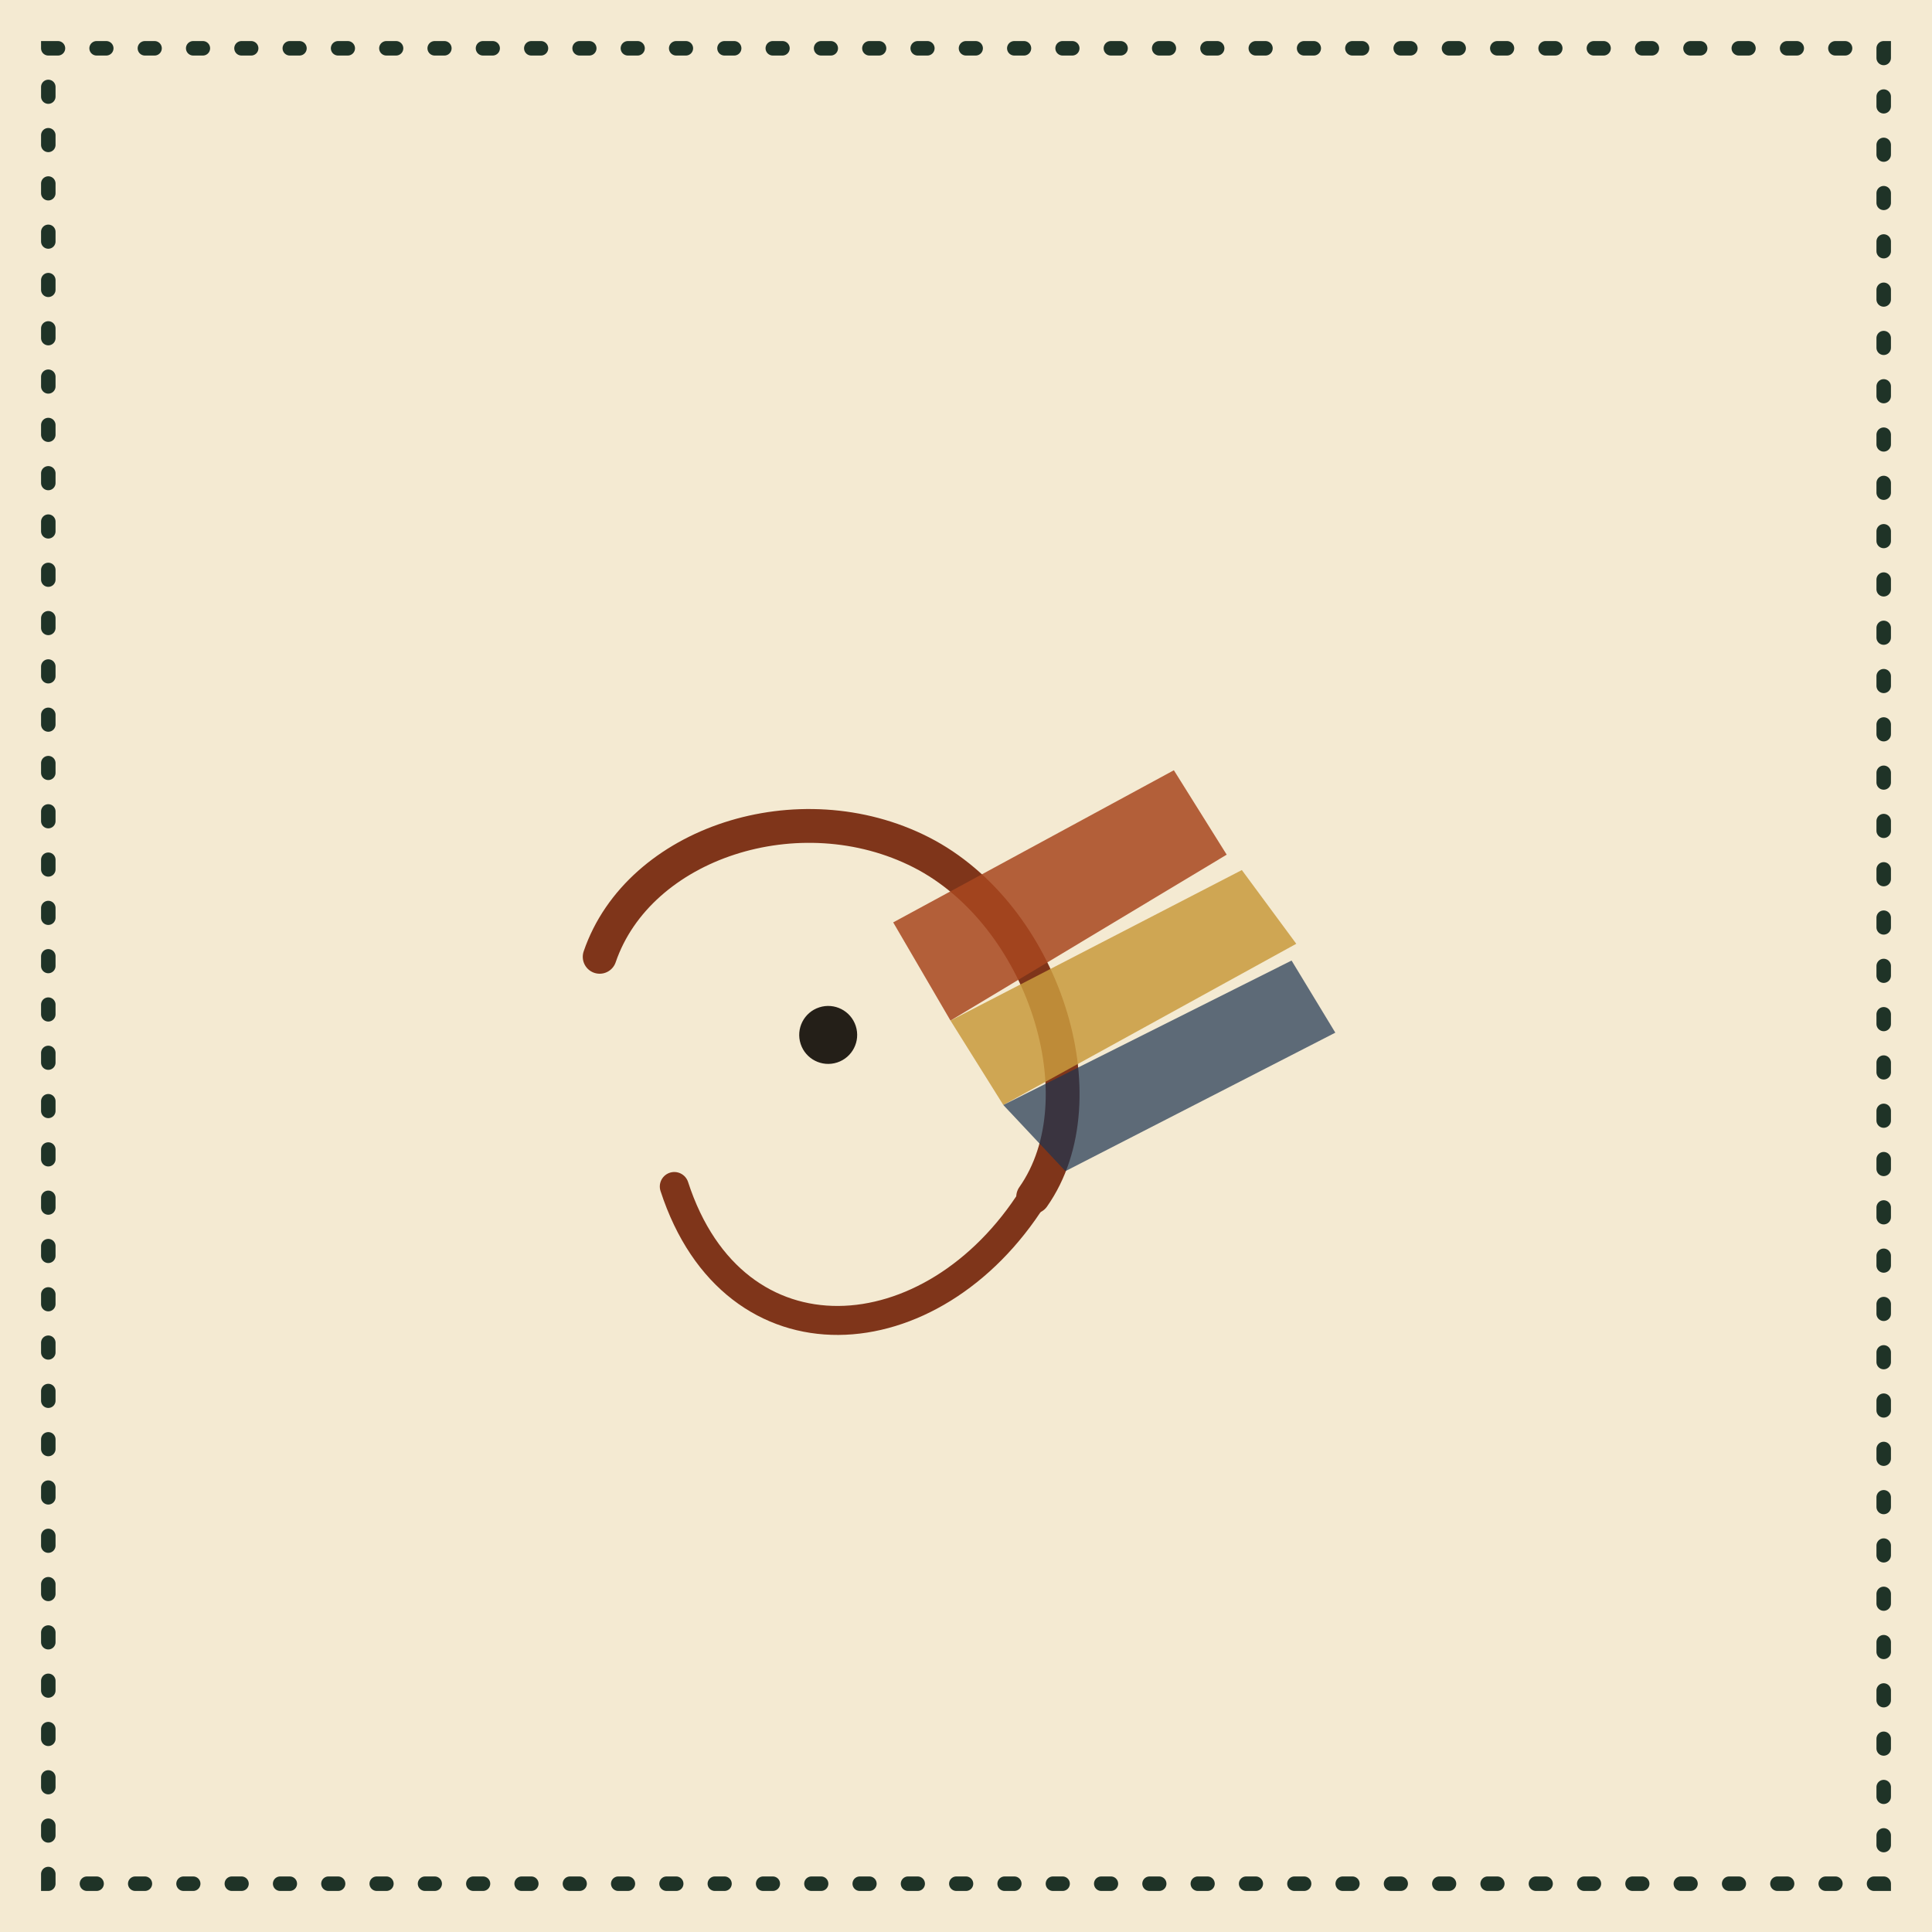
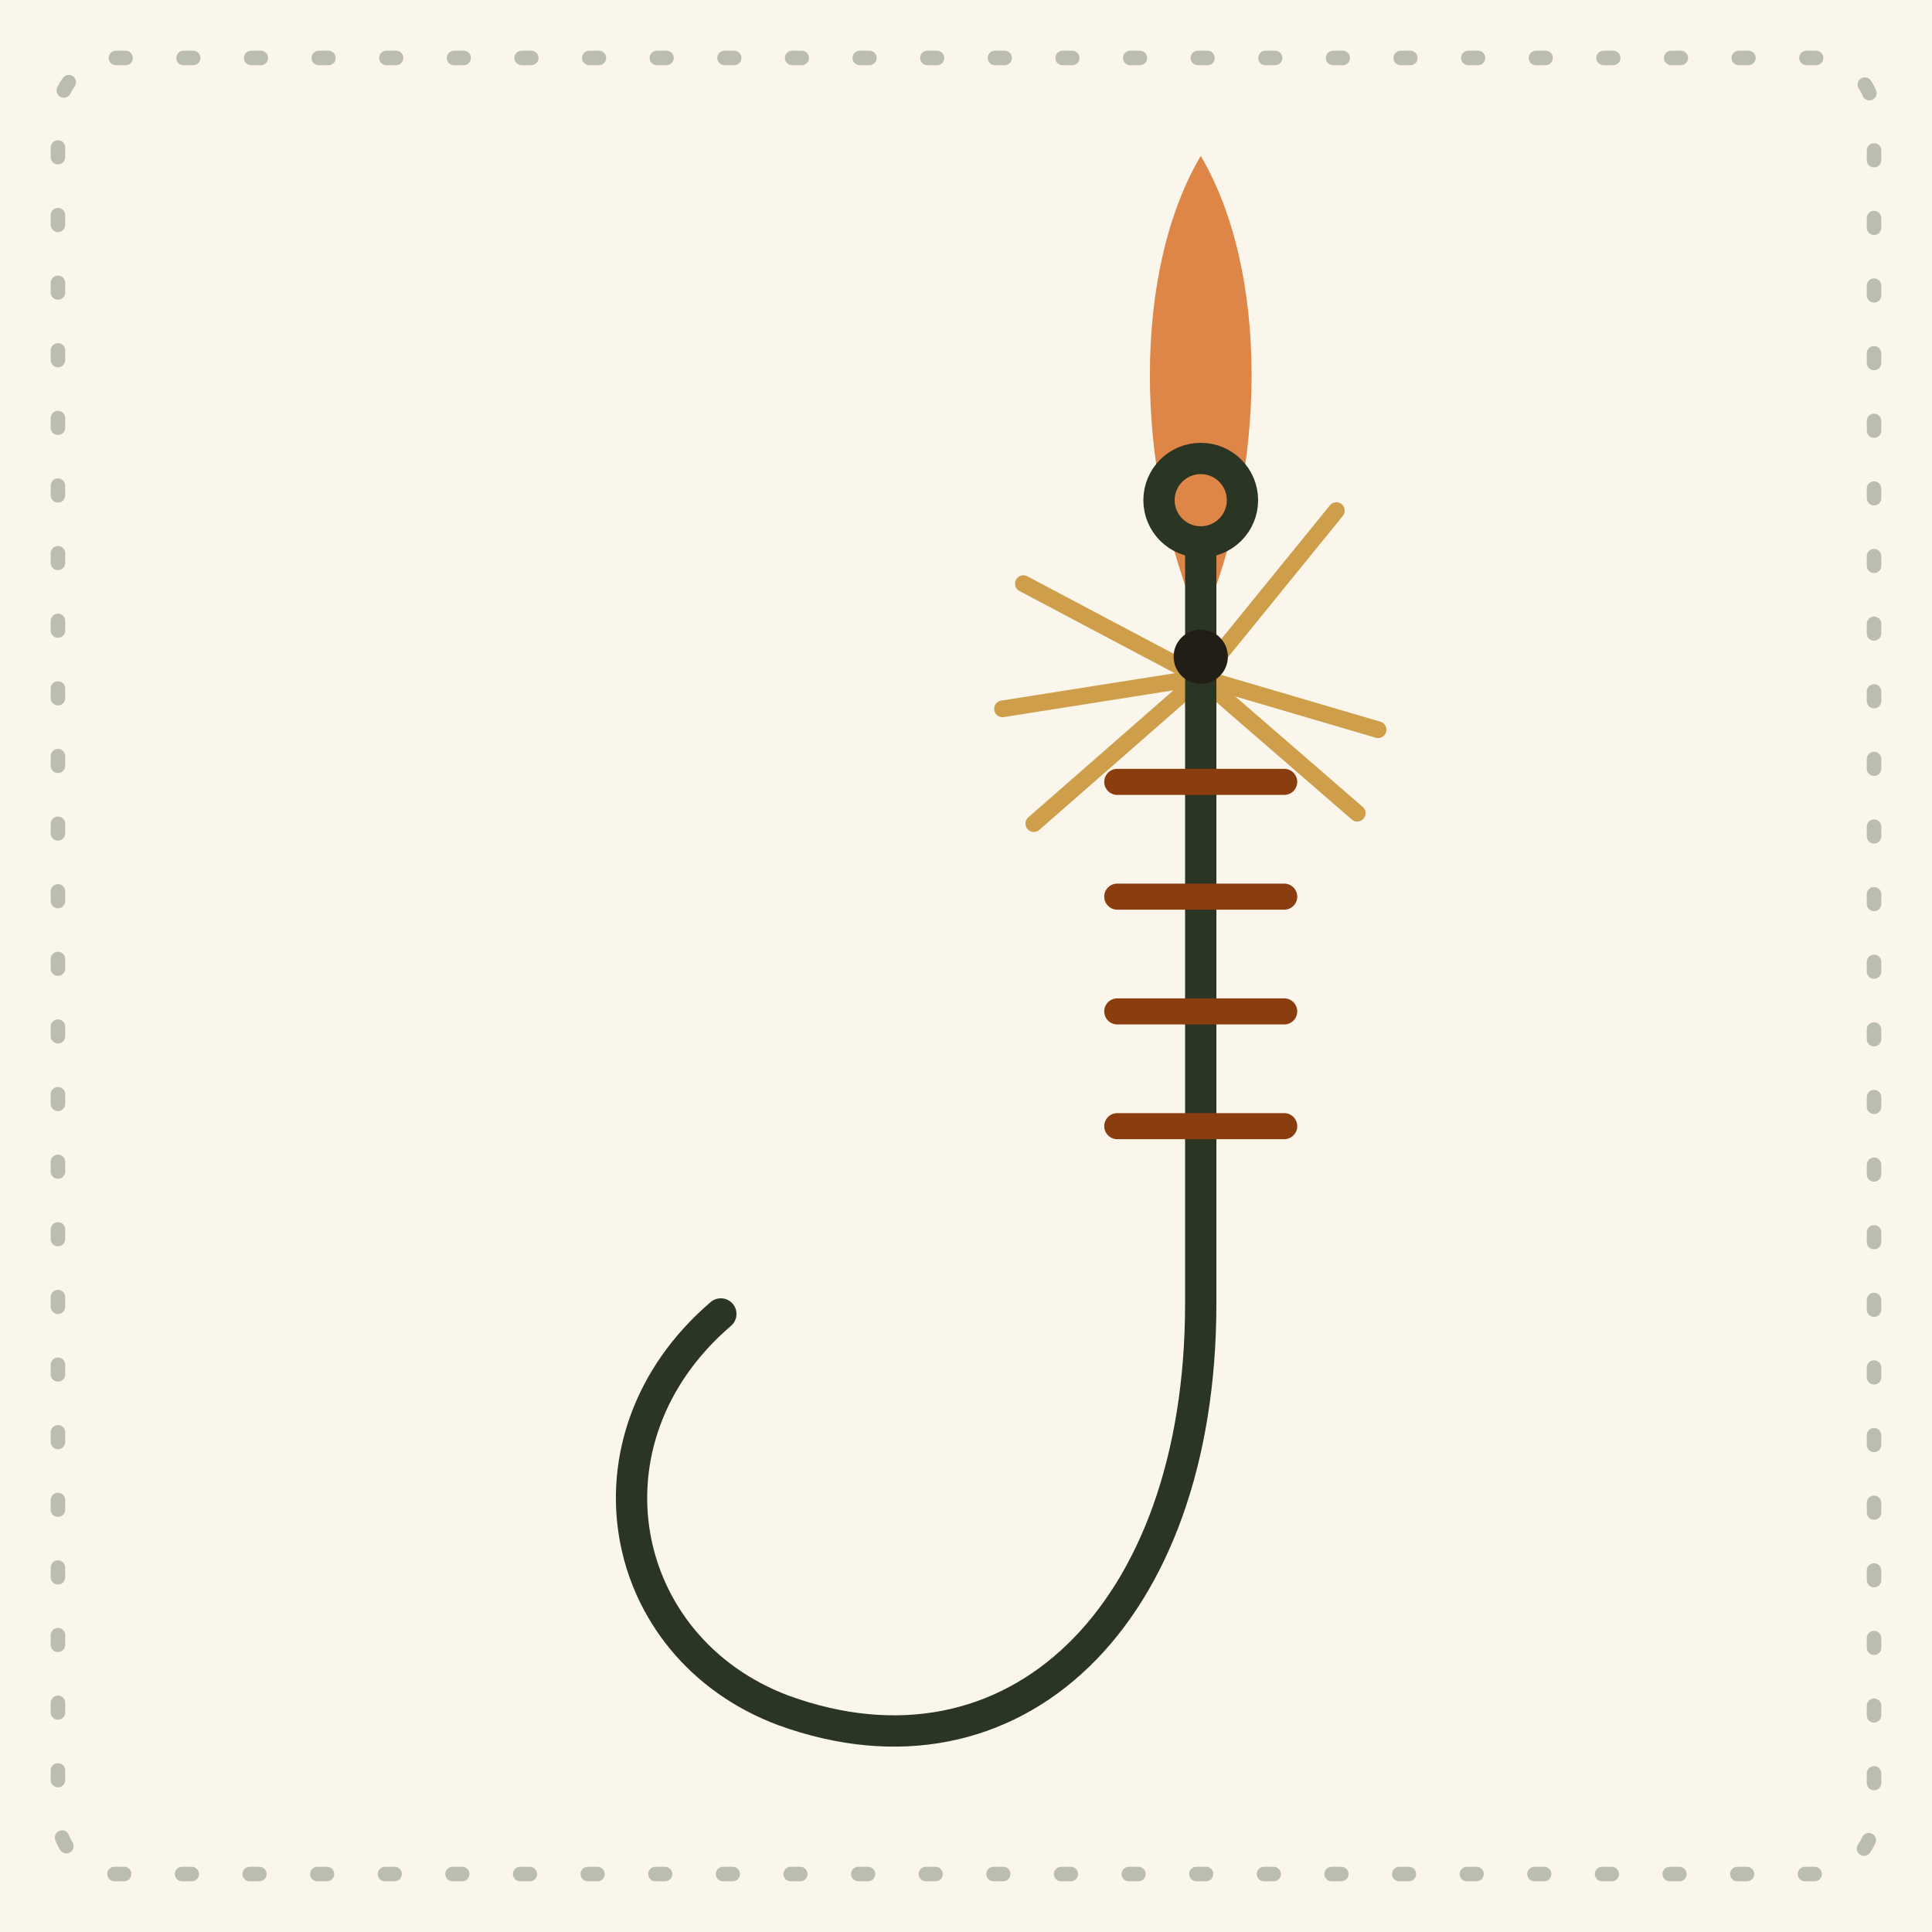
- <svg xmlns="http://www.w3.org/2000/svg" viewBox="0 0 400 400">
-   <rect width="400" height="400" fill="#f4ead2" />
-   <rect x="10" y="10" width="380" height="380" fill="none" stroke="#1f3327" stroke-width="3" stroke-dasharray="2 8" stroke-linecap="round" />
-   <g transform="translate(200,205) rotate(-18)" fill="none" stroke="#7f351a" stroke-width="6" stroke-linecap="round">
-     <path d="M -70 20 C -70 60 -30 70 0 45" />
-     <path d="M 0 45 C 20 30 20 -10 0 -30 C -20 -50 -55 -50 -70 -30" stroke-width="7" />
-   </g>
-   <g transform="translate(200,205) rotate(-18)">
-     <path d="M -10 -18 L 55 -30 L 60 -10 L -5 5 Z" fill="#a8461f" opacity="0.85" />
-     <path d="M -5 5 L 62 -6 L 68 12 L 0 25 Z" fill="#c99a3d" opacity="0.85" />
-     <path d="M 0 25 L 66 15 L 70 32 L 8 42 Z" fill="#1c3350" opacity="0.7" />
-     <circle cx="-30" cy="0" r="6" fill="#241f18" />
+ <svg xmlns="http://www.w3.org/2000/svg" viewBox="0 0 200 200">
+   <rect width="200" height="200" fill="#faf6ec" />
+   <rect x="6" y="6" width="188" height="188" rx="6" fill="none" stroke="#2a3524" stroke-width="1.5" stroke-dasharray="1 6" stroke-linecap="round" opacity="0.3" />
+   <g transform="translate(100,102) scale(1.08) translate(-77.5,-84.5)">
+     <path d="M100 50C93.5 35 93.5 16 100 5C106.5 16 106.5 35 100 50Z" fill="#d9722a" opacity="0.85" />
+     <g stroke="#c9953a" stroke-width="1.6" stroke-linecap="round" opacity="0.9">
+       <path d="M100 55l-17-9M100 55l-19 3M100 55l-16 14M100 55l13-16M100 55l17 5M100 55l15 13" />
+     </g>
+     <g fill="none" stroke="#2a3524" stroke-width="3" stroke-linecap="round" stroke-linejoin="round">
+       <circle cx="100" cy="38" r="4" />
+       <path d="M100 42V115C100 145 82 162 60 154C44 148 40 128 54 116" />
+     </g>
+     <g stroke="#8a3d0f" stroke-width="2.5" stroke-linecap="round">
+       <path d="M92 65h16M92 76h16M92 87h16M92 98h16" />
+     </g>
+     <circle cx="100" cy="53" r="2.6" fill="#221e16" />
  </g>
</svg>
